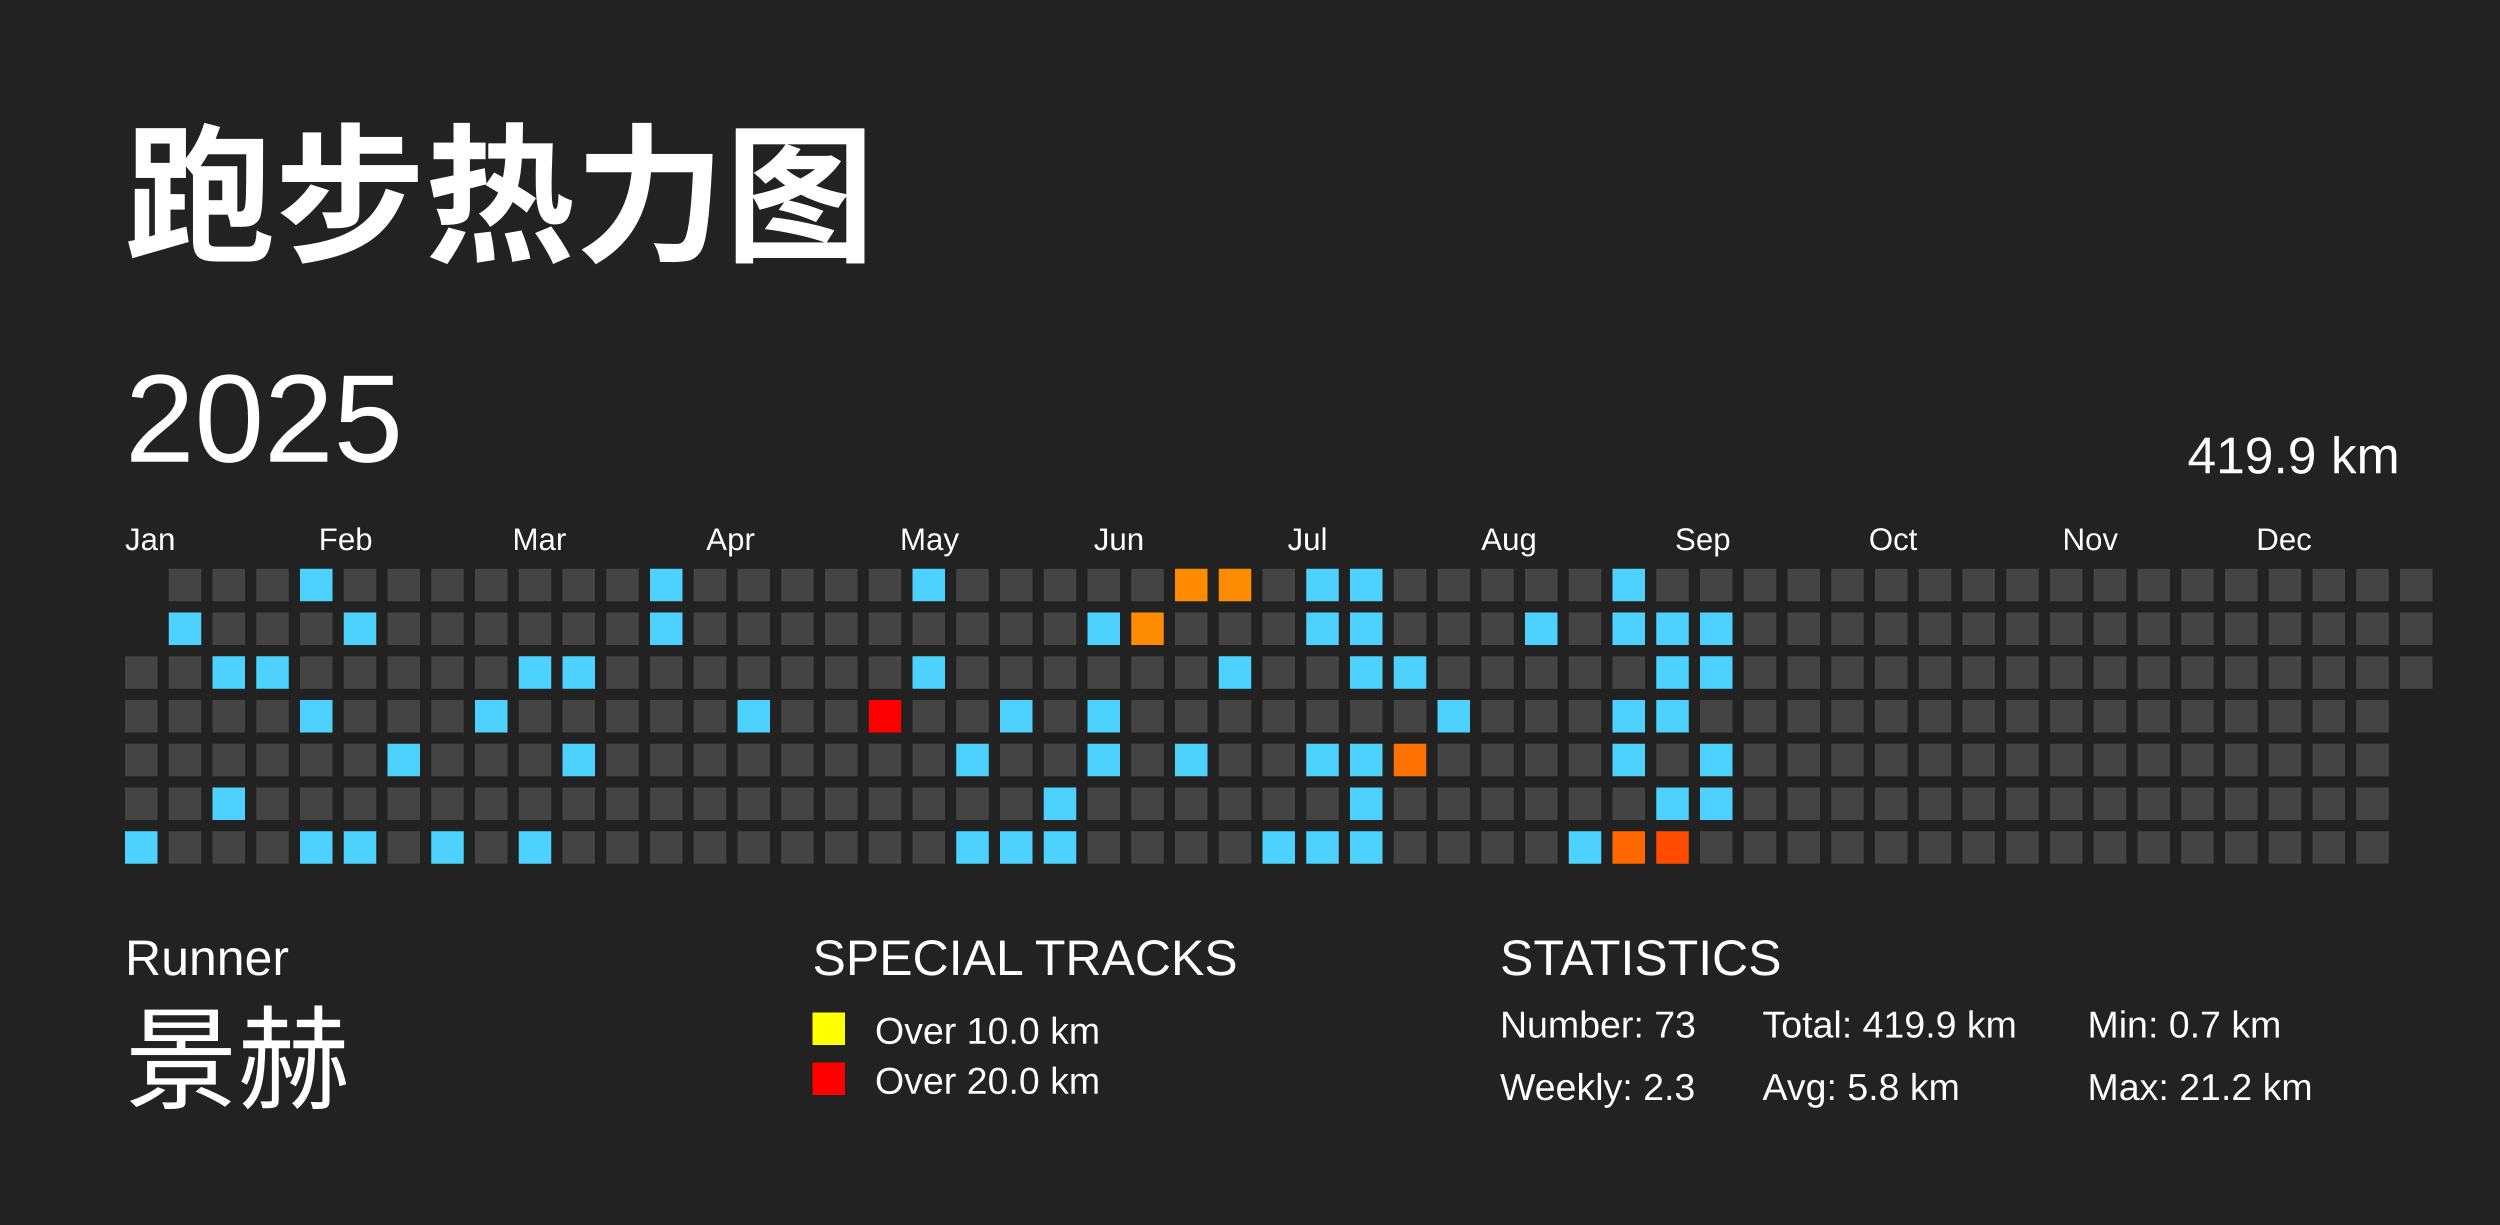
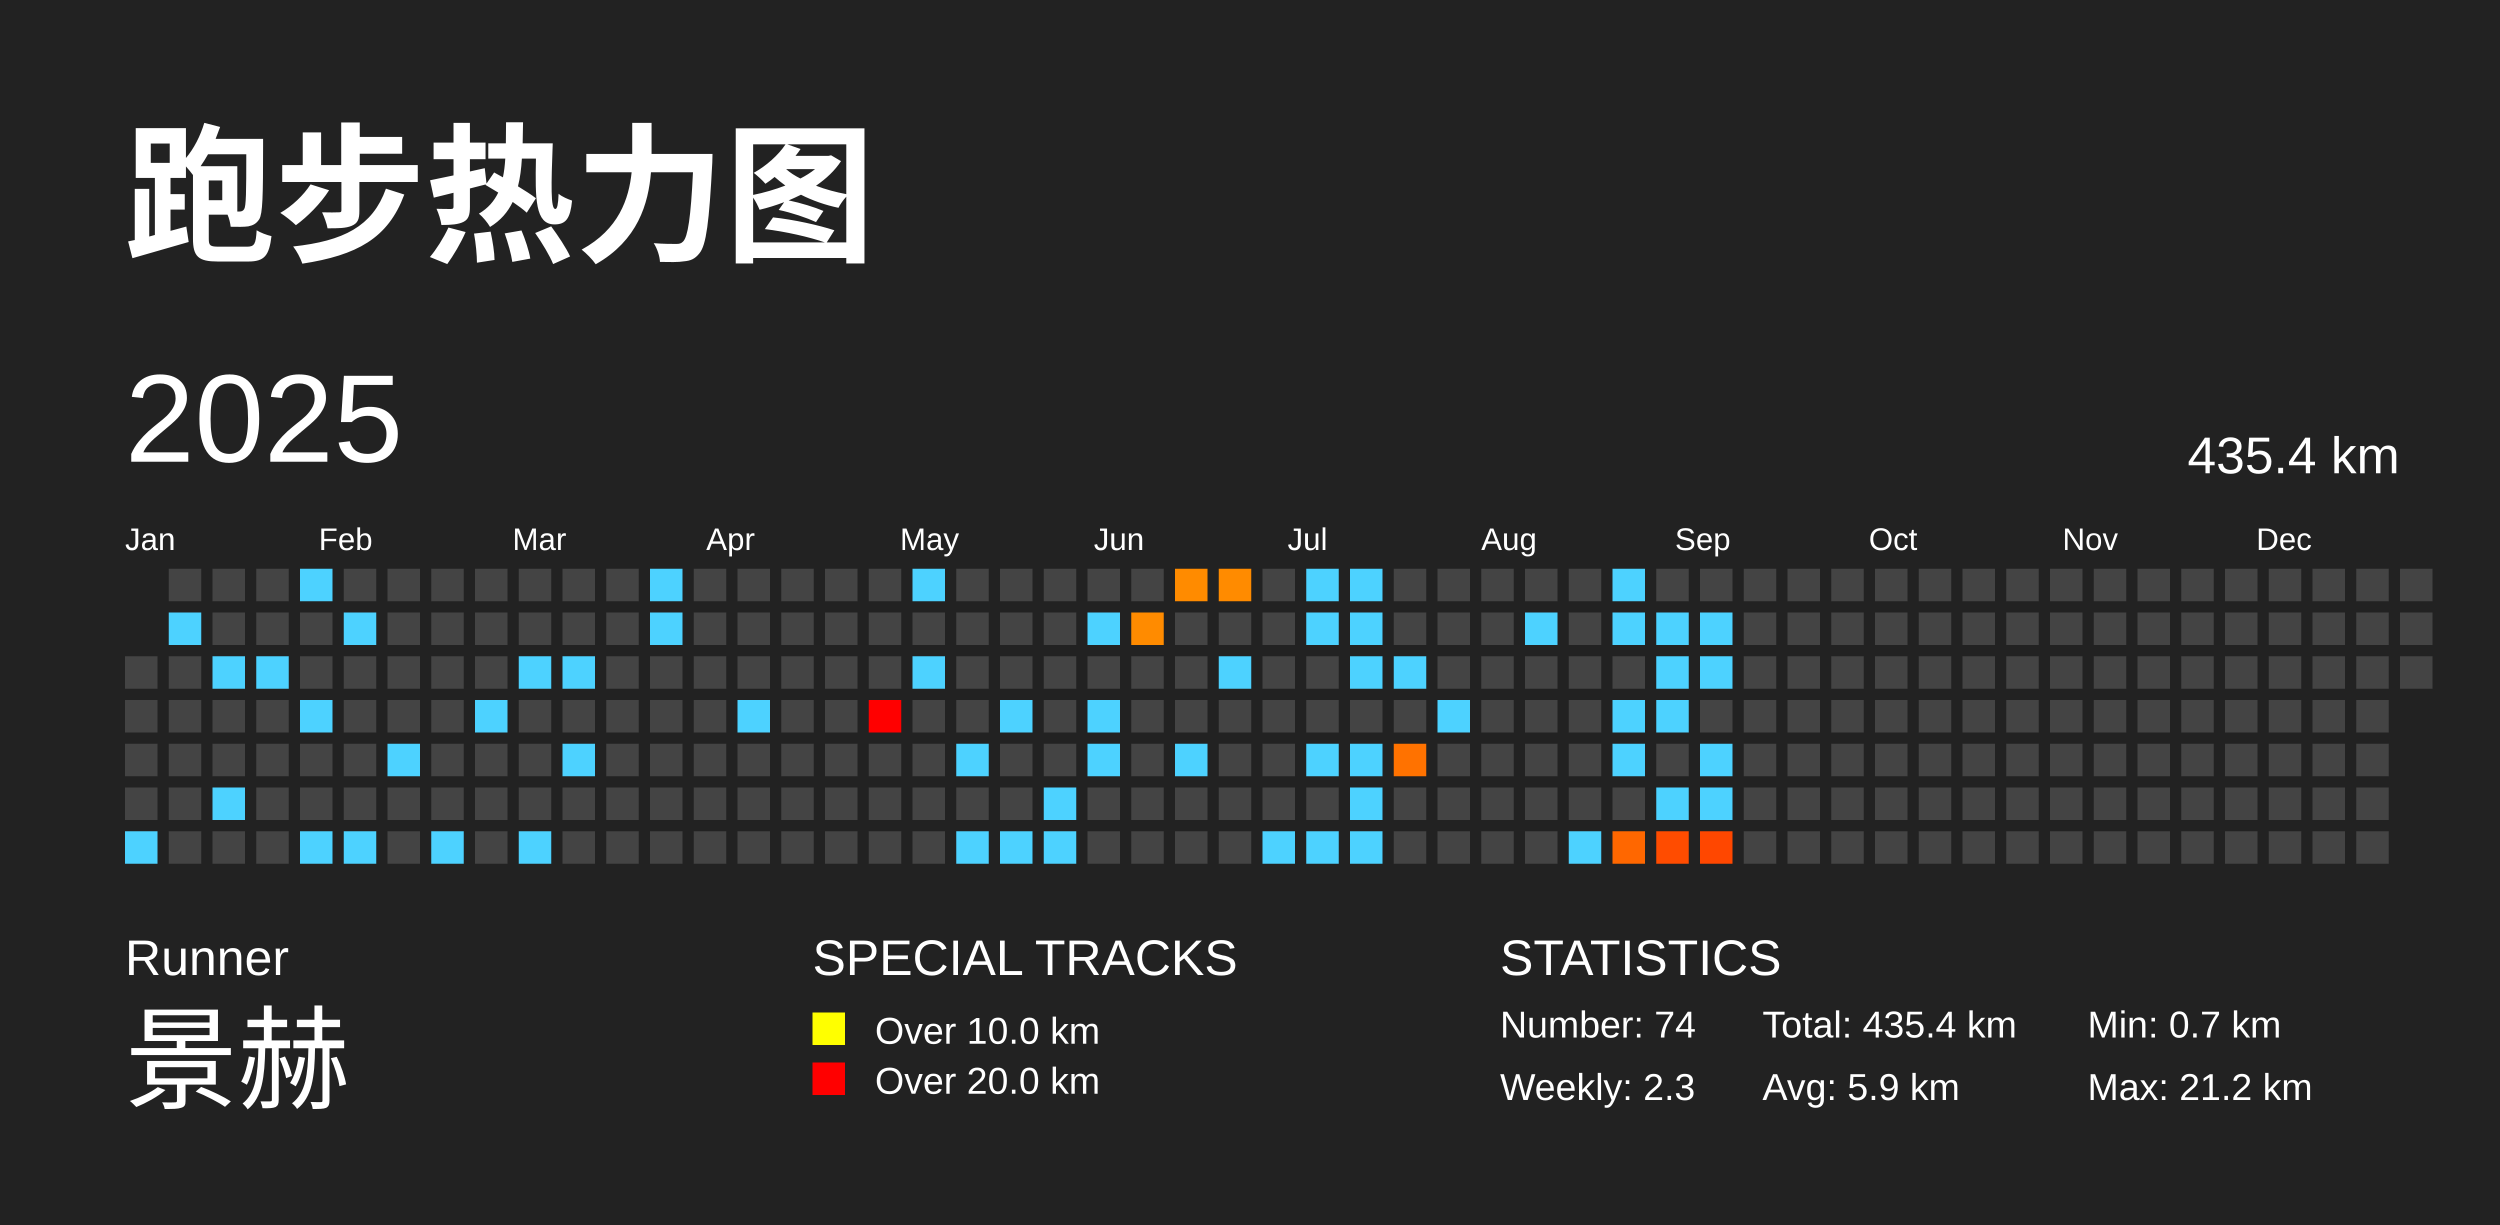
<svg xmlns="http://www.w3.org/2000/svg" baseProfile="full" height="98mm" version="1.1" viewBox="0,0,200,98" width="200mm">
  <defs />
  <rect fill="#222222" height="98" width="200" x="0" y="0" />
  <text fill="#FFFFFF" style="font-size:12px; font-family:Arial; font-weight:bold;" x="10" y="20">跑步热力图</text>
  <text fill="#FFFFFF" style="font-size:4px; font-family:Arial" x="10" y="78">Runner</text>
  <text fill="#FFFFFF" style="font-size:9px; font-family:Arial" x="10" y="88">景赫</text>
  <text fill="#FFFFFF" style="font-size:4px; font-family:Arial" x="65" y="78">SPECIAL TRACKS</text>
  <rect fill="yellow" height="2.6" width="2.6" x="65" y="81" />
  <text fill="#FFFFFF" style="font-size:3px; font-family:Arial" x="70" y="83.5">Over 10.0 km</text>
  <rect fill="red" height="2.6" width="2.6" x="65" y="85" />
  <text fill="#FFFFFF" style="font-size:3px; font-family:Arial" x="70" y="87.5">Over 20.0 km</text>
  <text fill="#FFFFFF" style="font-size:4px; font-family:Arial" x="120" y="78">STATISTICS</text>
-   <text fill="#FFFFFF" style="font-size:3px; font-family:Arial" x="120" y="83">Number: 73</text>
+   <text fill="#FFFFFF" style="font-size:3px; font-family:Arial" x="120" y="83">Number: 74</text>
  <text fill="#FFFFFF" style="font-size:3px; font-family:Arial" x="120" y="88">Weekly: 2.3</text>
-   <text fill="#FFFFFF" style="font-size:3px; font-family:Arial" x="141" y="83">Total: 419.9 km</text>
-   <text fill="#FFFFFF" style="font-size:3px; font-family:Arial" x="141" y="88">Avg: 5.8 km</text>
+   <text fill="#FFFFFF" style="font-size:3px; font-family:Arial" x="141" y="83">Total: 435.4 km</text>
+   <text fill="#FFFFFF" style="font-size:3px; font-family:Arial" x="141" y="88">Avg: 5.9 km</text>
  <text fill="#FFFFFF" style="font-size:3px; font-family:Arial" x="167" y="83">Min: 0.7 km</text>
  <text fill="#FFFFFF" style="font-size:3px; font-family:Arial" x="167" y="88">Max: 21.2 km</text>
  <text dominant-baseline="hanging" fill="#FFFFFF" style="font-size:10.0px; font-family:Arial;" x="10" y="30">2025</text>
-   <text dominant-baseline="hanging" fill="#FFFFFF" style="font-size:4.125px; font-family:Arial;" x="175" y="35">419.9 km</text>
+   <text dominant-baseline="hanging" fill="#FFFFFF" style="font-size:4.125px; font-family:Arial;" x="175" y="35">435.4 km</text>
  <text fill="#FFFFFF" style="font-size:2.5px; font-family:Arial" x="10.0" y="44">Jan</text>
  <text fill="#FFFFFF" style="font-size:2.5px; font-family:Arial" x="25.5" y="44">Feb</text>
  <text fill="#FFFFFF" style="font-size:2.5px; font-family:Arial" x="41.0" y="44">Mar</text>
  <text fill="#FFFFFF" style="font-size:2.5px; font-family:Arial" x="56.5" y="44">Apr</text>
  <text fill="#FFFFFF" style="font-size:2.5px; font-family:Arial" x="72.0" y="44">May</text>
  <text fill="#FFFFFF" style="font-size:2.5px; font-family:Arial" x="87.5" y="44">Jun</text>
  <text fill="#FFFFFF" style="font-size:2.5px; font-family:Arial" x="103.0" y="44">Jul</text>
  <text fill="#FFFFFF" style="font-size:2.5px; font-family:Arial" x="118.5" y="44">Aug</text>
  <text fill="#FFFFFF" style="font-size:2.5px; font-family:Arial" x="134.0" y="44">Sep</text>
  <text fill="#FFFFFF" style="font-size:2.5px; font-family:Arial" x="149.5" y="44">Oct</text>
  <text fill="#FFFFFF" style="font-size:2.5px; font-family:Arial" x="165.0" y="44">Nov</text>
  <text fill="#FFFFFF" style="font-size:2.5px; font-family:Arial" x="180.5" y="44">Dec</text>
  <rect fill="#444444" height="2.6" width="2.6" x="10.0" y="52.5" />
  <rect fill="#444444" height="2.6" width="2.6" x="10.0" y="56.0" />
  <rect fill="#444444" height="2.6" width="2.6" x="10.0" y="59.5" />
  <rect fill="#444444" height="2.6" width="2.6" x="10.0" y="63.0" />
  <rect fill="#4dd2ff" height="2.6" width="2.6" x="10.0" y="66.5" />
  <rect fill="#444444" height="2.6" width="2.6" x="13.5" y="45.5" />
  <rect fill="#4dd2ff" height="2.6" width="2.6" x="13.5" y="49.0" />
  <rect fill="#444444" height="2.6" width="2.6" x="13.5" y="52.5" />
  <rect fill="#444444" height="2.6" width="2.6" x="13.5" y="56.0" />
  <rect fill="#444444" height="2.6" width="2.6" x="13.5" y="59.5" />
  <rect fill="#444444" height="2.6" width="2.6" x="13.5" y="63.0" />
  <rect fill="#444444" height="2.6" width="2.6" x="13.5" y="66.5" />
  <rect fill="#444444" height="2.6" width="2.6" x="17.0" y="45.5" />
  <rect fill="#444444" height="2.6" width="2.6" x="17.0" y="49.0" />
  <rect fill="#4dd2ff" height="2.6" width="2.6" x="17.0" y="52.5" />
  <rect fill="#444444" height="2.6" width="2.6" x="17.0" y="56.0" />
  <rect fill="#444444" height="2.6" width="2.6" x="17.0" y="59.5" />
  <rect fill="#4dd2ff" height="2.6" width="2.6" x="17.0" y="63.0" />
  <rect fill="#444444" height="2.6" width="2.6" x="17.0" y="66.5" />
  <rect fill="#444444" height="2.6" width="2.6" x="20.5" y="45.5" />
  <rect fill="#444444" height="2.6" width="2.6" x="20.5" y="49.0" />
  <rect fill="#4dd2ff" height="2.6" width="2.6" x="20.5" y="52.5" />
  <rect fill="#444444" height="2.6" width="2.6" x="20.5" y="56.0" />
  <rect fill="#444444" height="2.6" width="2.6" x="20.5" y="59.5" />
  <rect fill="#444444" height="2.6" width="2.6" x="20.5" y="63.0" />
  <rect fill="#444444" height="2.6" width="2.6" x="20.5" y="66.5" />
  <rect fill="#4dd2ff" height="2.6" width="2.6" x="24.0" y="45.5" />
  <rect fill="#444444" height="2.6" width="2.6" x="24.0" y="49.0" />
  <rect fill="#444444" height="2.6" width="2.6" x="24.0" y="52.5" />
  <rect fill="#4dd2ff" height="2.6" width="2.6" x="24.0" y="56.0" />
  <rect fill="#444444" height="2.6" width="2.6" x="24.0" y="59.5" />
  <rect fill="#444444" height="2.6" width="2.6" x="24.0" y="63.0" />
  <rect fill="#4dd2ff" height="2.6" width="2.6" x="24.0" y="66.5" />
  <rect fill="#444444" height="2.6" width="2.6" x="27.5" y="45.5" />
  <rect fill="#4dd2ff" height="2.6" width="2.6" x="27.5" y="49.0" />
  <rect fill="#444444" height="2.6" width="2.6" x="27.5" y="52.5" />
  <rect fill="#444444" height="2.6" width="2.6" x="27.5" y="56.0" />
  <rect fill="#444444" height="2.6" width="2.6" x="27.5" y="59.5" />
  <rect fill="#444444" height="2.6" width="2.6" x="27.5" y="63.0" />
  <rect fill="#4dd2ff" height="2.6" width="2.6" x="27.5" y="66.5" />
  <rect fill="#444444" height="2.6" width="2.6" x="31.0" y="45.5" />
  <rect fill="#444444" height="2.6" width="2.6" x="31.0" y="49.0" />
  <rect fill="#444444" height="2.6" width="2.6" x="31.0" y="52.5" />
  <rect fill="#444444" height="2.6" width="2.6" x="31.0" y="56.0" />
  <rect fill="#4dd2ff" height="2.6" width="2.6" x="31.0" y="59.5" />
  <rect fill="#444444" height="2.6" width="2.6" x="31.0" y="63.0" />
  <rect fill="#444444" height="2.6" width="2.6" x="31.0" y="66.5" />
  <rect fill="#444444" height="2.6" width="2.6" x="34.5" y="45.5" />
  <rect fill="#444444" height="2.6" width="2.6" x="34.5" y="49.0" />
  <rect fill="#444444" height="2.6" width="2.6" x="34.5" y="52.5" />
  <rect fill="#444444" height="2.6" width="2.6" x="34.5" y="56.0" />
  <rect fill="#444444" height="2.6" width="2.6" x="34.5" y="59.5" />
  <rect fill="#444444" height="2.6" width="2.6" x="34.5" y="63.0" />
  <rect fill="#4dd2ff" height="2.6" width="2.6" x="34.5" y="66.5" />
  <rect fill="#444444" height="2.6" width="2.6" x="38.0" y="45.5" />
  <rect fill="#444444" height="2.6" width="2.6" x="38.0" y="49.0" />
  <rect fill="#444444" height="2.6" width="2.6" x="38.0" y="52.5" />
  <rect fill="#4dd2ff" height="2.6" width="2.6" x="38.0" y="56.0" />
  <rect fill="#444444" height="2.6" width="2.6" x="38.0" y="59.5" />
  <rect fill="#444444" height="2.6" width="2.6" x="38.0" y="63.0" />
  <rect fill="#444444" height="2.6" width="2.6" x="38.0" y="66.5" />
  <rect fill="#444444" height="2.6" width="2.6" x="41.5" y="45.5" />
  <rect fill="#444444" height="2.6" width="2.6" x="41.5" y="49.0" />
  <rect fill="#4dd2ff" height="2.6" width="2.6" x="41.5" y="52.5" />
  <rect fill="#444444" height="2.6" width="2.6" x="41.5" y="56.0" />
  <rect fill="#444444" height="2.6" width="2.6" x="41.5" y="59.5" />
  <rect fill="#444444" height="2.6" width="2.6" x="41.5" y="63.0" />
  <rect fill="#4dd2ff" height="2.6" width="2.6" x="41.5" y="66.5" />
  <rect fill="#444444" height="2.6" width="2.6" x="45.0" y="45.5" />
  <rect fill="#444444" height="2.6" width="2.6" x="45.0" y="49.0" />
  <rect fill="#4dd2ff" height="2.6" width="2.6" x="45.0" y="52.5" />
  <rect fill="#444444" height="2.6" width="2.6" x="45.0" y="56.0" />
  <rect fill="#4dd2ff" height="2.6" width="2.6" x="45.0" y="59.5" />
  <rect fill="#444444" height="2.6" width="2.6" x="45.0" y="63.0" />
  <rect fill="#444444" height="2.6" width="2.6" x="45.0" y="66.5" />
  <rect fill="#444444" height="2.6" width="2.6" x="48.5" y="45.5" />
  <rect fill="#444444" height="2.6" width="2.6" x="48.5" y="49.0" />
  <rect fill="#444444" height="2.6" width="2.6" x="48.5" y="52.5" />
  <rect fill="#444444" height="2.6" width="2.6" x="48.5" y="56.0" />
  <rect fill="#444444" height="2.6" width="2.6" x="48.5" y="59.5" />
  <rect fill="#444444" height="2.6" width="2.6" x="48.5" y="63.0" />
  <rect fill="#444444" height="2.6" width="2.6" x="48.5" y="66.5" />
  <rect fill="#4dd2ff" height="2.6" width="2.6" x="52.0" y="45.5" />
  <rect fill="#4dd2ff" height="2.6" width="2.6" x="52.0" y="49.0" />
  <rect fill="#444444" height="2.6" width="2.6" x="52.0" y="52.5" />
  <rect fill="#444444" height="2.6" width="2.6" x="52.0" y="56.0" />
  <rect fill="#444444" height="2.6" width="2.6" x="52.0" y="59.5" />
  <rect fill="#444444" height="2.6" width="2.6" x="52.0" y="63.0" />
  <rect fill="#444444" height="2.6" width="2.6" x="52.0" y="66.5" />
  <rect fill="#444444" height="2.6" width="2.6" x="55.5" y="45.5" />
  <rect fill="#444444" height="2.6" width="2.6" x="55.5" y="49.0" />
  <rect fill="#444444" height="2.6" width="2.6" x="55.5" y="52.5" />
  <rect fill="#444444" height="2.6" width="2.6" x="55.5" y="56.0" />
  <rect fill="#444444" height="2.6" width="2.6" x="55.5" y="59.5" />
  <rect fill="#444444" height="2.6" width="2.6" x="55.5" y="63.0" />
  <rect fill="#444444" height="2.6" width="2.6" x="55.5" y="66.5" />
  <rect fill="#444444" height="2.6" width="2.6" x="59.0" y="45.5" />
  <rect fill="#444444" height="2.6" width="2.6" x="59.0" y="49.0" />
  <rect fill="#444444" height="2.6" width="2.6" x="59.0" y="52.5" />
  <rect fill="#4dd2ff" height="2.6" width="2.6" x="59.0" y="56.0" />
  <rect fill="#444444" height="2.6" width="2.6" x="59.0" y="59.5" />
  <rect fill="#444444" height="2.6" width="2.6" x="59.0" y="63.0" />
  <rect fill="#444444" height="2.6" width="2.6" x="59.0" y="66.5" />
  <rect fill="#444444" height="2.6" width="2.6" x="62.5" y="45.5" />
  <rect fill="#444444" height="2.6" width="2.6" x="62.5" y="49.0" />
  <rect fill="#444444" height="2.6" width="2.6" x="62.5" y="52.5" />
  <rect fill="#444444" height="2.6" width="2.6" x="62.5" y="56.0" />
  <rect fill="#444444" height="2.6" width="2.6" x="62.5" y="59.5" />
  <rect fill="#444444" height="2.6" width="2.6" x="62.5" y="63.0" />
  <rect fill="#444444" height="2.6" width="2.6" x="62.5" y="66.5" />
  <rect fill="#444444" height="2.6" width="2.6" x="66.0" y="45.5" />
  <rect fill="#444444" height="2.6" width="2.6" x="66.0" y="49.0" />
  <rect fill="#444444" height="2.6" width="2.6" x="66.0" y="52.5" />
  <rect fill="#444444" height="2.6" width="2.6" x="66.0" y="56.0" />
  <rect fill="#444444" height="2.6" width="2.6" x="66.0" y="59.5" />
  <rect fill="#444444" height="2.6" width="2.6" x="66.0" y="63.0" />
  <rect fill="#444444" height="2.6" width="2.6" x="66.0" y="66.5" />
  <rect fill="#444444" height="2.6" width="2.6" x="69.5" y="45.5" />
  <rect fill="#444444" height="2.6" width="2.6" x="69.5" y="49.0" />
  <rect fill="#444444" height="2.6" width="2.6" x="69.5" y="52.5" />
  <rect fill="red" height="2.6" width="2.6" x="69.5" y="56.0" />
  <rect fill="#444444" height="2.6" width="2.6" x="69.5" y="59.5" />
  <rect fill="#444444" height="2.6" width="2.6" x="69.5" y="63.0" />
  <rect fill="#444444" height="2.6" width="2.6" x="69.5" y="66.5" />
  <rect fill="#4dd2ff" height="2.6" width="2.6" x="73.0" y="45.5" />
  <rect fill="#444444" height="2.6" width="2.6" x="73.0" y="49.0" />
  <rect fill="#4dd2ff" height="2.6" width="2.6" x="73.0" y="52.5" />
  <rect fill="#444444" height="2.6" width="2.6" x="73.0" y="56.0" />
  <rect fill="#444444" height="2.6" width="2.6" x="73.0" y="59.5" />
  <rect fill="#444444" height="2.6" width="2.6" x="73.0" y="63.0" />
  <rect fill="#444444" height="2.6" width="2.6" x="73.0" y="66.5" />
  <rect fill="#444444" height="2.6" width="2.6" x="76.5" y="45.5" />
  <rect fill="#444444" height="2.6" width="2.6" x="76.5" y="49.0" />
  <rect fill="#444444" height="2.6" width="2.6" x="76.5" y="52.5" />
  <rect fill="#444444" height="2.6" width="2.6" x="76.5" y="56.0" />
  <rect fill="#4dd2ff" height="2.6" width="2.6" x="76.5" y="59.5" />
  <rect fill="#444444" height="2.6" width="2.6" x="76.5" y="63.0" />
  <rect fill="#4dd2ff" height="2.6" width="2.6" x="76.5" y="66.5" />
  <rect fill="#444444" height="2.6" width="2.6" x="80.0" y="45.5" />
  <rect fill="#444444" height="2.6" width="2.6" x="80.0" y="49.0" />
  <rect fill="#444444" height="2.6" width="2.6" x="80.0" y="52.5" />
  <rect fill="#4dd2ff" height="2.6" width="2.6" x="80.0" y="56.0" />
  <rect fill="#444444" height="2.6" width="2.6" x="80.0" y="59.5" />
  <rect fill="#444444" height="2.6" width="2.6" x="80.0" y="63.0" />
  <rect fill="#4dd2ff" height="2.6" width="2.6" x="80.0" y="66.5" />
  <rect fill="#444444" height="2.6" width="2.6" x="83.5" y="45.5" />
  <rect fill="#444444" height="2.6" width="2.6" x="83.5" y="49.0" />
  <rect fill="#444444" height="2.6" width="2.6" x="83.5" y="52.5" />
  <rect fill="#444444" height="2.6" width="2.6" x="83.5" y="56.0" />
  <rect fill="#444444" height="2.6" width="2.6" x="83.5" y="59.5" />
  <rect fill="#4dd2ff" height="2.6" width="2.6" x="83.5" y="63.0" />
  <rect fill="#4dd2ff" height="2.6" width="2.6" x="83.5" y="66.5" />
  <rect fill="#444444" height="2.6" width="2.6" x="87.0" y="45.5" />
  <rect fill="#4dd2ff" height="2.6" width="2.6" x="87.0" y="49.0" />
  <rect fill="#444444" height="2.6" width="2.6" x="87.0" y="52.5" />
  <rect fill="#4dd2ff" height="2.6" width="2.6" x="87.0" y="56.0" />
  <rect fill="#4dd2ff" height="2.6" width="2.6" x="87.0" y="59.5" />
  <rect fill="#444444" height="2.6" width="2.6" x="87.0" y="63.0" />
  <rect fill="#444444" height="2.6" width="2.6" x="87.0" y="66.5" />
  <rect fill="#444444" height="2.6" width="2.6" x="90.5" y="45.5" />
  <rect fill="#ff8b00" height="2.6" width="2.6" x="90.5" y="49.0" />
  <rect fill="#444444" height="2.6" width="2.6" x="90.5" y="52.5" />
  <rect fill="#444444" height="2.6" width="2.6" x="90.5" y="56.0" />
  <rect fill="#444444" height="2.6" width="2.6" x="90.5" y="59.5" />
  <rect fill="#444444" height="2.6" width="2.6" x="90.5" y="63.0" />
  <rect fill="#444444" height="2.6" width="2.6" x="90.5" y="66.5" />
  <rect fill="#ff8b00" height="2.6" width="2.6" x="94.0" y="45.5" />
  <rect fill="#444444" height="2.6" width="2.6" x="94.0" y="49.0" />
  <rect fill="#444444" height="2.6" width="2.6" x="94.0" y="52.5" />
  <rect fill="#444444" height="2.6" width="2.6" x="94.0" y="56.0" />
  <rect fill="#4dd2ff" height="2.6" width="2.6" x="94.0" y="59.5" />
  <rect fill="#444444" height="2.6" width="2.6" x="94.0" y="63.0" />
  <rect fill="#444444" height="2.6" width="2.6" x="94.0" y="66.5" />
  <rect fill="#ff8b00" height="2.6" width="2.6" x="97.5" y="45.5" />
  <rect fill="#444444" height="2.6" width="2.6" x="97.5" y="49.0" />
  <rect fill="#4dd2ff" height="2.6" width="2.6" x="97.5" y="52.5" />
  <rect fill="#444444" height="2.6" width="2.6" x="97.5" y="56.0" />
  <rect fill="#444444" height="2.6" width="2.6" x="97.5" y="59.5" />
  <rect fill="#444444" height="2.6" width="2.6" x="97.5" y="63.0" />
  <rect fill="#444444" height="2.6" width="2.6" x="97.5" y="66.5" />
  <rect fill="#444444" height="2.6" width="2.6" x="101.0" y="45.5" />
  <rect fill="#444444" height="2.6" width="2.6" x="101.0" y="49.0" />
  <rect fill="#444444" height="2.6" width="2.6" x="101.0" y="52.5" />
  <rect fill="#444444" height="2.6" width="2.6" x="101.0" y="56.0" />
  <rect fill="#444444" height="2.6" width="2.6" x="101.0" y="59.5" />
  <rect fill="#444444" height="2.6" width="2.6" x="101.0" y="63.0" />
  <rect fill="#4dd2ff" height="2.6" width="2.6" x="101.0" y="66.5" />
  <rect fill="#4dd2ff" height="2.6" width="2.6" x="104.5" y="45.5" />
  <rect fill="#4dd2ff" height="2.6" width="2.6" x="104.5" y="49.0" />
  <rect fill="#444444" height="2.6" width="2.6" x="104.5" y="52.5" />
  <rect fill="#444444" height="2.6" width="2.6" x="104.5" y="56.0" />
  <rect fill="#4dd2ff" height="2.6" width="2.6" x="104.5" y="59.5" />
  <rect fill="#444444" height="2.6" width="2.6" x="104.5" y="63.0" />
  <rect fill="#4dd2ff" height="2.6" width="2.6" x="104.5" y="66.5" />
  <rect fill="#4dd2ff" height="2.6" width="2.6" x="108.0" y="45.5" />
  <rect fill="#4dd2ff" height="2.6" width="2.6" x="108.0" y="49.0" />
  <rect fill="#4dd2ff" height="2.6" width="2.6" x="108.0" y="52.5" />
  <rect fill="#444444" height="2.6" width="2.6" x="108.0" y="56.0" />
  <rect fill="#4dd2ff" height="2.6" width="2.6" x="108.0" y="59.5" />
  <rect fill="#4dd2ff" height="2.6" width="2.6" x="108.0" y="63.0" />
  <rect fill="#4dd2ff" height="2.6" width="2.6" x="108.0" y="66.5" />
  <rect fill="#444444" height="2.6" width="2.6" x="111.5" y="45.5" />
  <rect fill="#444444" height="2.6" width="2.6" x="111.5" y="49.0" />
  <rect fill="#4dd2ff" height="2.6" width="2.6" x="111.5" y="52.5" />
  <rect fill="#444444" height="2.6" width="2.6" x="111.5" y="56.0" />
  <rect fill="#ff7200" height="2.6" width="2.6" x="111.5" y="59.5" />
  <rect fill="#444444" height="2.6" width="2.6" x="111.5" y="63.0" />
  <rect fill="#444444" height="2.6" width="2.6" x="111.5" y="66.5" />
  <rect fill="#444444" height="2.6" width="2.6" x="115.0" y="45.5" />
  <rect fill="#444444" height="2.6" width="2.6" x="115.0" y="49.0" />
  <rect fill="#444444" height="2.6" width="2.6" x="115.0" y="52.5" />
  <rect fill="#4dd2ff" height="2.6" width="2.6" x="115.0" y="56.0" />
  <rect fill="#444444" height="2.6" width="2.6" x="115.0" y="59.5" />
  <rect fill="#444444" height="2.6" width="2.6" x="115.0" y="63.0" />
  <rect fill="#444444" height="2.6" width="2.6" x="115.0" y="66.5" />
  <rect fill="#444444" height="2.6" width="2.6" x="118.5" y="45.5" />
  <rect fill="#444444" height="2.6" width="2.6" x="118.5" y="49.0" />
  <rect fill="#444444" height="2.6" width="2.6" x="118.5" y="52.5" />
  <rect fill="#444444" height="2.6" width="2.6" x="118.5" y="56.0" />
  <rect fill="#444444" height="2.6" width="2.6" x="118.5" y="59.5" />
  <rect fill="#444444" height="2.6" width="2.6" x="118.5" y="63.0" />
  <rect fill="#444444" height="2.6" width="2.6" x="118.5" y="66.5" />
  <rect fill="#444444" height="2.6" width="2.6" x="122.0" y="45.5" />
  <rect fill="#4dd2ff" height="2.6" width="2.6" x="122.0" y="49.0" />
  <rect fill="#444444" height="2.6" width="2.6" x="122.0" y="52.5" />
  <rect fill="#444444" height="2.6" width="2.6" x="122.0" y="56.0" />
  <rect fill="#444444" height="2.6" width="2.6" x="122.0" y="59.5" />
  <rect fill="#444444" height="2.6" width="2.6" x="122.0" y="63.0" />
  <rect fill="#444444" height="2.6" width="2.6" x="122.0" y="66.5" />
  <rect fill="#444444" height="2.6" width="2.6" x="125.5" y="45.5" />
  <rect fill="#444444" height="2.6" width="2.6" x="125.5" y="49.0" />
  <rect fill="#444444" height="2.6" width="2.6" x="125.5" y="52.5" />
  <rect fill="#444444" height="2.6" width="2.6" x="125.5" y="56.0" />
  <rect fill="#444444" height="2.6" width="2.6" x="125.5" y="59.5" />
  <rect fill="#444444" height="2.6" width="2.6" x="125.5" y="63.0" />
  <rect fill="#4dd2ff" height="2.6" width="2.6" x="125.5" y="66.5" />
  <rect fill="#4dd2ff" height="2.6" width="2.6" x="129.0" y="45.5" />
  <rect fill="#4dd2ff" height="2.6" width="2.6" x="129.0" y="49.0" />
  <rect fill="#444444" height="2.6" width="2.6" x="129.0" y="52.5" />
  <rect fill="#4dd2ff" height="2.6" width="2.6" x="129.0" y="56.0" />
  <rect fill="#4dd2ff" height="2.6" width="2.6" x="129.0" y="59.5" />
  <rect fill="#444444" height="2.6" width="2.6" x="129.0" y="63.0" />
  <rect fill="#ff6700" height="2.6" width="2.6" x="129.0" y="66.5" />
  <rect fill="#444444" height="2.6" width="2.6" x="132.5" y="45.5" />
  <rect fill="#4dd2ff" height="2.6" width="2.6" x="132.5" y="49.0" />
  <rect fill="#4dd2ff" height="2.6" width="2.6" x="132.5" y="52.5" />
  <rect fill="#4dd2ff" height="2.6" width="2.6" x="132.5" y="56.0" />
  <rect fill="#444444" height="2.6" width="2.6" x="132.5" y="59.5" />
  <rect fill="#4dd2ff" height="2.6" width="2.6" x="132.5" y="63.0" />
  <rect fill="#ff4c00" height="2.6" width="2.6" x="132.5" y="66.5" />
  <rect fill="#444444" height="2.6" width="2.6" x="136.0" y="45.5" />
  <rect fill="#4dd2ff" height="2.6" width="2.6" x="136.0" y="49.0" />
  <rect fill="#4dd2ff" height="2.6" width="2.6" x="136.0" y="52.5" />
  <rect fill="#444444" height="2.6" width="2.6" x="136.0" y="56.0" />
  <rect fill="#4dd2ff" height="2.6" width="2.6" x="136.0" y="59.5" />
  <rect fill="#4dd2ff" height="2.6" width="2.6" x="136.0" y="63.0" />
-   <rect fill="#444444" height="2.6" width="2.6" x="136.0" y="66.5" />
+   <rect fill="#ff4700" height="2.6" width="2.6" x="136.0" y="66.5" />
  <rect fill="#444444" height="2.6" width="2.6" x="139.5" y="45.5" />
  <rect fill="#444444" height="2.6" width="2.6" x="139.5" y="49.0" />
  <rect fill="#444444" height="2.6" width="2.6" x="139.5" y="52.5" />
  <rect fill="#444444" height="2.6" width="2.6" x="139.5" y="56.0" />
  <rect fill="#444444" height="2.6" width="2.6" x="139.5" y="59.5" />
  <rect fill="#444444" height="2.6" width="2.6" x="139.5" y="63.0" />
  <rect fill="#444444" height="2.6" width="2.6" x="139.5" y="66.5" />
  <rect fill="#444444" height="2.6" width="2.6" x="143.0" y="45.5" />
  <rect fill="#444444" height="2.6" width="2.6" x="143.0" y="49.0" />
  <rect fill="#444444" height="2.6" width="2.6" x="143.0" y="52.5" />
  <rect fill="#444444" height="2.6" width="2.6" x="143.0" y="56.0" />
  <rect fill="#444444" height="2.6" width="2.6" x="143.0" y="59.5" />
  <rect fill="#444444" height="2.6" width="2.6" x="143.0" y="63.0" />
  <rect fill="#444444" height="2.6" width="2.6" x="143.0" y="66.5" />
  <rect fill="#444444" height="2.6" width="2.6" x="146.5" y="45.5" />
  <rect fill="#444444" height="2.6" width="2.6" x="146.5" y="49.0" />
  <rect fill="#444444" height="2.6" width="2.6" x="146.5" y="52.5" />
  <rect fill="#444444" height="2.6" width="2.6" x="146.5" y="56.0" />
  <rect fill="#444444" height="2.6" width="2.6" x="146.5" y="59.5" />
  <rect fill="#444444" height="2.6" width="2.6" x="146.5" y="63.0" />
  <rect fill="#444444" height="2.6" width="2.6" x="146.5" y="66.5" />
  <rect fill="#444444" height="2.6" width="2.6" x="150.0" y="45.5" />
  <rect fill="#444444" height="2.6" width="2.6" x="150.0" y="49.0" />
  <rect fill="#444444" height="2.6" width="2.6" x="150.0" y="52.5" />
  <rect fill="#444444" height="2.6" width="2.6" x="150.0" y="56.0" />
  <rect fill="#444444" height="2.6" width="2.6" x="150.0" y="59.5" />
  <rect fill="#444444" height="2.6" width="2.6" x="150.0" y="63.0" />
  <rect fill="#444444" height="2.6" width="2.6" x="150.0" y="66.5" />
  <rect fill="#444444" height="2.6" width="2.6" x="153.5" y="45.5" />
  <rect fill="#444444" height="2.6" width="2.6" x="153.5" y="49.0" />
  <rect fill="#444444" height="2.6" width="2.6" x="153.5" y="52.5" />
  <rect fill="#444444" height="2.6" width="2.6" x="153.5" y="56.0" />
  <rect fill="#444444" height="2.6" width="2.6" x="153.5" y="59.5" />
  <rect fill="#444444" height="2.6" width="2.6" x="153.5" y="63.0" />
  <rect fill="#444444" height="2.6" width="2.6" x="153.5" y="66.5" />
  <rect fill="#444444" height="2.6" width="2.6" x="157.0" y="45.5" />
  <rect fill="#444444" height="2.6" width="2.6" x="157.0" y="49.0" />
  <rect fill="#444444" height="2.6" width="2.6" x="157.0" y="52.5" />
  <rect fill="#444444" height="2.6" width="2.6" x="157.0" y="56.0" />
  <rect fill="#444444" height="2.6" width="2.6" x="157.0" y="59.5" />
  <rect fill="#444444" height="2.6" width="2.6" x="157.0" y="63.0" />
  <rect fill="#444444" height="2.6" width="2.6" x="157.0" y="66.5" />
  <rect fill="#444444" height="2.6" width="2.6" x="160.5" y="45.5" />
  <rect fill="#444444" height="2.6" width="2.6" x="160.5" y="49.0" />
  <rect fill="#444444" height="2.6" width="2.6" x="160.5" y="52.5" />
  <rect fill="#444444" height="2.6" width="2.6" x="160.5" y="56.0" />
  <rect fill="#444444" height="2.6" width="2.6" x="160.5" y="59.5" />
  <rect fill="#444444" height="2.6" width="2.6" x="160.5" y="63.0" />
  <rect fill="#444444" height="2.6" width="2.6" x="160.5" y="66.5" />
  <rect fill="#444444" height="2.6" width="2.6" x="164.0" y="45.5" />
  <rect fill="#444444" height="2.6" width="2.6" x="164.0" y="49.0" />
  <rect fill="#444444" height="2.6" width="2.6" x="164.0" y="52.5" />
  <rect fill="#444444" height="2.6" width="2.6" x="164.0" y="56.0" />
  <rect fill="#444444" height="2.6" width="2.6" x="164.0" y="59.5" />
  <rect fill="#444444" height="2.6" width="2.6" x="164.0" y="63.0" />
  <rect fill="#444444" height="2.6" width="2.6" x="164.0" y="66.5" />
  <rect fill="#444444" height="2.6" width="2.6" x="167.5" y="45.5" />
  <rect fill="#444444" height="2.6" width="2.6" x="167.5" y="49.0" />
  <rect fill="#444444" height="2.6" width="2.6" x="167.5" y="52.5" />
  <rect fill="#444444" height="2.6" width="2.6" x="167.5" y="56.0" />
  <rect fill="#444444" height="2.6" width="2.6" x="167.5" y="59.5" />
  <rect fill="#444444" height="2.6" width="2.6" x="167.5" y="63.0" />
  <rect fill="#444444" height="2.6" width="2.6" x="167.5" y="66.5" />
  <rect fill="#444444" height="2.6" width="2.6" x="171.0" y="45.5" />
  <rect fill="#444444" height="2.6" width="2.6" x="171.0" y="49.0" />
  <rect fill="#444444" height="2.6" width="2.6" x="171.0" y="52.5" />
  <rect fill="#444444" height="2.6" width="2.6" x="171.0" y="56.0" />
  <rect fill="#444444" height="2.6" width="2.6" x="171.0" y="59.5" />
  <rect fill="#444444" height="2.6" width="2.6" x="171.0" y="63.0" />
  <rect fill="#444444" height="2.6" width="2.6" x="171.0" y="66.5" />
  <rect fill="#444444" height="2.6" width="2.6" x="174.5" y="45.5" />
  <rect fill="#444444" height="2.6" width="2.6" x="174.5" y="49.0" />
  <rect fill="#444444" height="2.6" width="2.6" x="174.5" y="52.5" />
  <rect fill="#444444" height="2.6" width="2.6" x="174.5" y="56.0" />
  <rect fill="#444444" height="2.6" width="2.6" x="174.5" y="59.5" />
  <rect fill="#444444" height="2.6" width="2.6" x="174.5" y="63.0" />
  <rect fill="#444444" height="2.6" width="2.6" x="174.5" y="66.5" />
  <rect fill="#444444" height="2.6" width="2.6" x="178.0" y="45.5" />
  <rect fill="#444444" height="2.6" width="2.6" x="178.0" y="49.0" />
  <rect fill="#444444" height="2.6" width="2.6" x="178.0" y="52.5" />
  <rect fill="#444444" height="2.6" width="2.6" x="178.0" y="56.0" />
  <rect fill="#444444" height="2.6" width="2.6" x="178.0" y="59.5" />
  <rect fill="#444444" height="2.6" width="2.6" x="178.0" y="63.0" />
  <rect fill="#444444" height="2.6" width="2.6" x="178.0" y="66.5" />
  <rect fill="#444444" height="2.6" width="2.6" x="181.5" y="45.5" />
  <rect fill="#444444" height="2.6" width="2.6" x="181.5" y="49.0" />
  <rect fill="#444444" height="2.6" width="2.6" x="181.5" y="52.5" />
  <rect fill="#444444" height="2.6" width="2.6" x="181.5" y="56.0" />
  <rect fill="#444444" height="2.6" width="2.6" x="181.5" y="59.5" />
  <rect fill="#444444" height="2.6" width="2.6" x="181.5" y="63.0" />
  <rect fill="#444444" height="2.6" width="2.6" x="181.5" y="66.5" />
  <rect fill="#444444" height="2.6" width="2.6" x="185.0" y="45.5" />
  <rect fill="#444444" height="2.6" width="2.6" x="185.0" y="49.0" />
  <rect fill="#444444" height="2.6" width="2.6" x="185.0" y="52.5" />
  <rect fill="#444444" height="2.6" width="2.6" x="185.0" y="56.0" />
  <rect fill="#444444" height="2.6" width="2.6" x="185.0" y="59.5" />
  <rect fill="#444444" height="2.6" width="2.6" x="185.0" y="63.0" />
  <rect fill="#444444" height="2.6" width="2.6" x="185.0" y="66.5" />
  <rect fill="#444444" height="2.6" width="2.6" x="188.5" y="45.5" />
  <rect fill="#444444" height="2.6" width="2.6" x="188.5" y="49.0" />
  <rect fill="#444444" height="2.6" width="2.6" x="188.5" y="52.5" />
  <rect fill="#444444" height="2.6" width="2.6" x="188.5" y="56.0" />
  <rect fill="#444444" height="2.6" width="2.6" x="188.5" y="59.5" />
  <rect fill="#444444" height="2.6" width="2.6" x="188.5" y="63.0" />
  <rect fill="#444444" height="2.6" width="2.6" x="188.5" y="66.5" />
  <rect fill="#444444" height="2.6" width="2.6" x="192.0" y="45.5" />
  <rect fill="#444444" height="2.6" width="2.6" x="192.0" y="49.0" />
  <rect fill="#444444" height="2.6" width="2.6" x="192.0" y="52.5" />
</svg>
